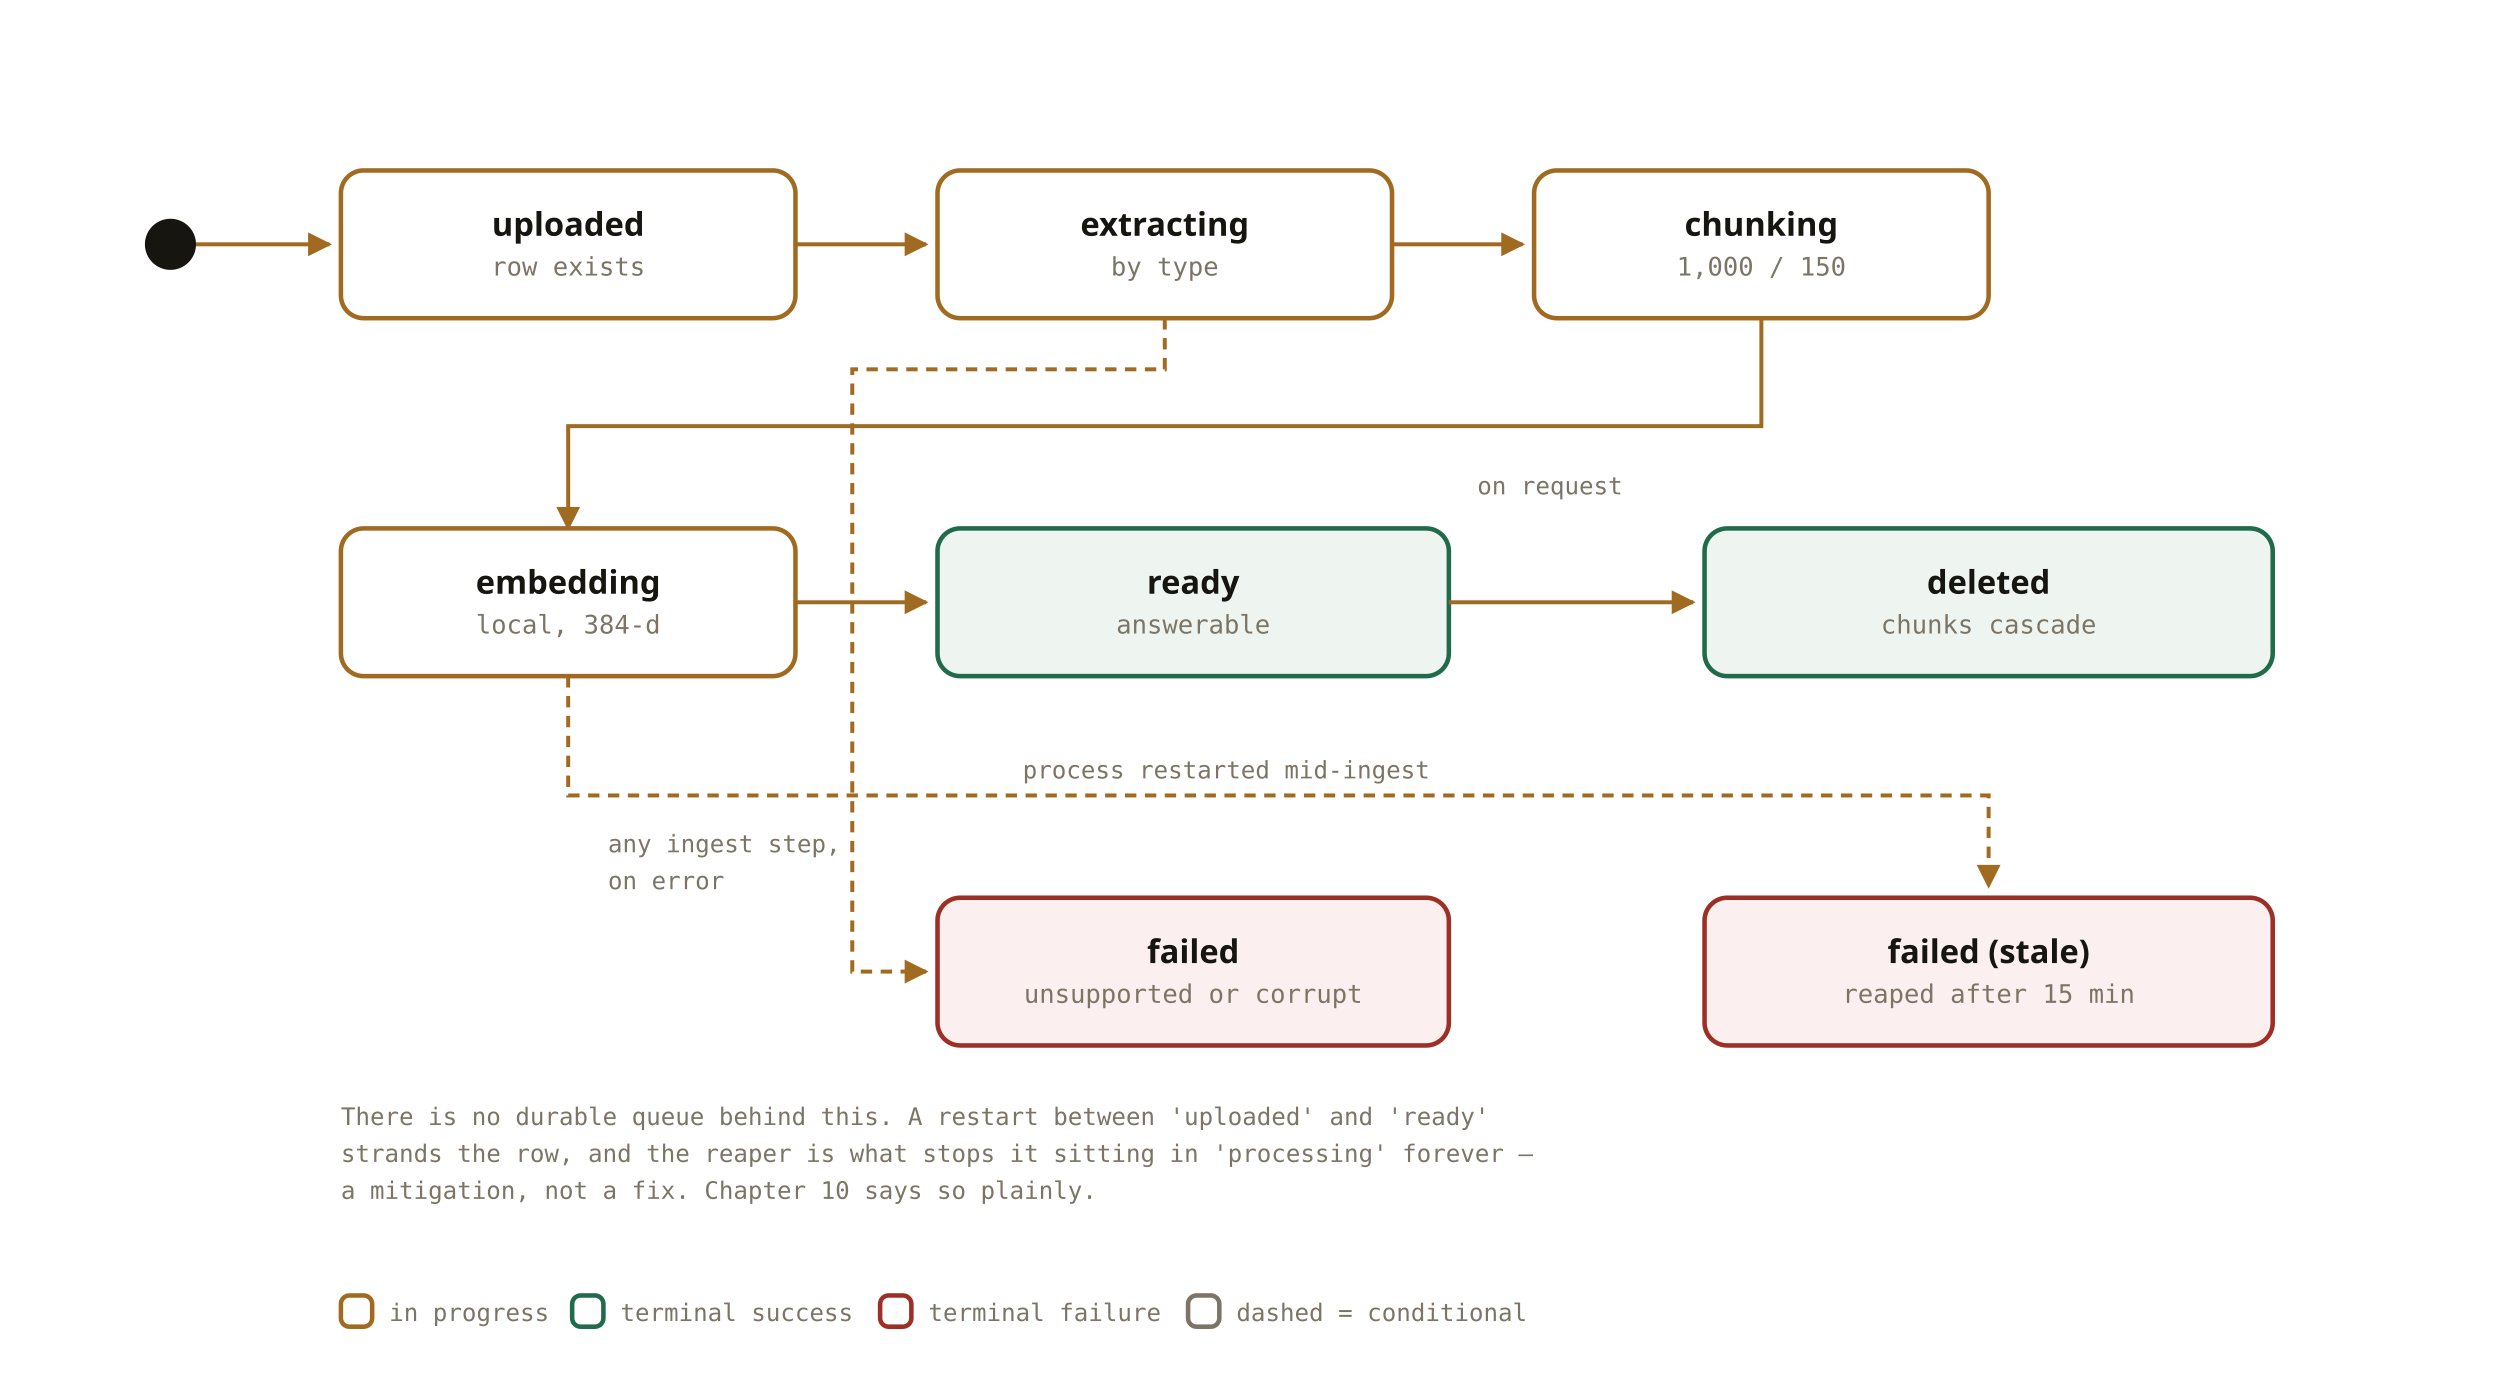
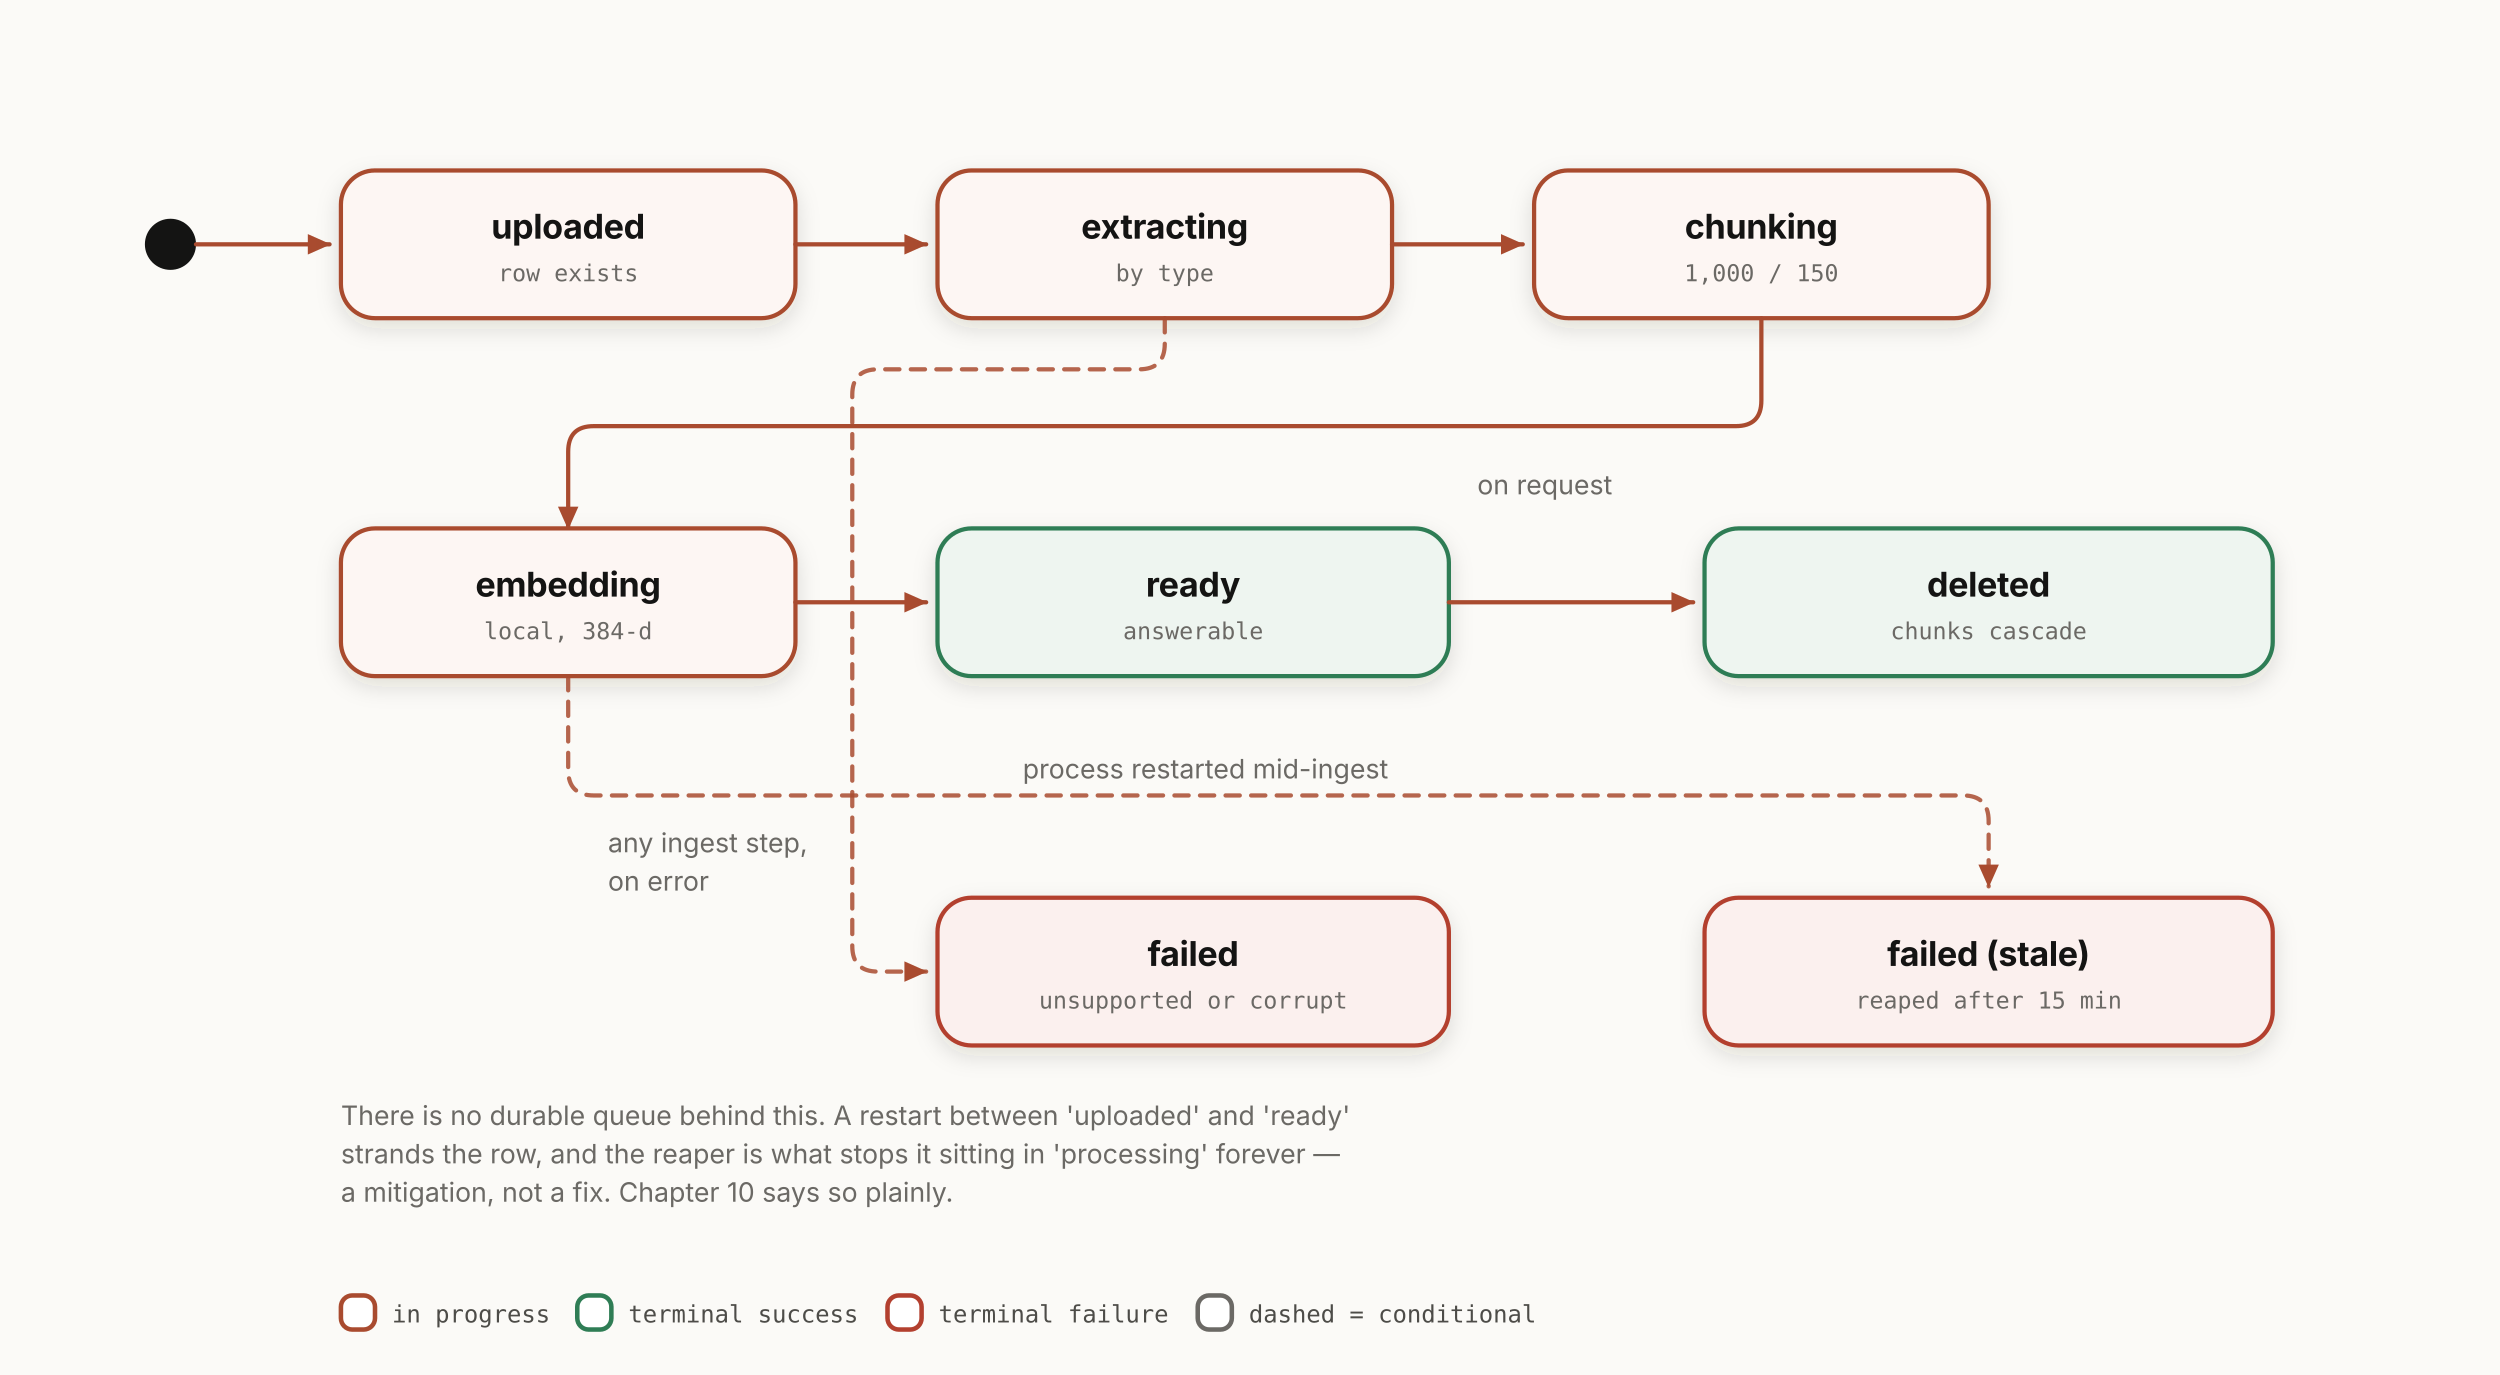
<svg xmlns="http://www.w3.org/2000/svg" viewBox="0 0 880 484" width="880" height="484" role="img">
+   <rect width="880" height="484" fill="#fbfaf7" />
  <defs>
-     <marker id="a" viewBox="0 0 10 10" refX="9" refY="5" markerWidth="6" markerHeight="6" orient="auto">
-       <path d="M0,0 L10,5 L0,10 z" fill="#7c7566" />
+     <marker id="ar-n" viewBox="0 0 10 10" refX="8.5" refY="5" markerWidth="6" markerHeight="6" orient="auto-start-reverse">
+       <path d="M0,1 L9,5 L0,9 z" fill="#6b6965" />
    </marker>
-     <marker id="ab" viewBox="0 0 10 10" refX="9" refY="5" markerWidth="6" markerHeight="6" orient="auto">
-       <path d="M0,0 L10,5 L0,10 z" fill="#a06b21" />
+     <marker id="ar-a" viewBox="0 0 10 10" refX="8.5" refY="5" markerWidth="6" markerHeight="6" orient="auto-start-reverse">
+       <path d="M0,1 L9,5 L0,9 z" fill="#a94b2f" />
    </marker>
-     <marker id="at" viewBox="0 0 10 10" refX="9" refY="5" markerWidth="6" markerHeight="6" orient="auto">
-       <path d="M0,0 L10,5 L0,10 z" fill="#1d5f63" />
+     <marker id="ar-t" viewBox="0 0 10 10" refX="8.5" refY="5" markerWidth="6" markerHeight="6" orient="auto-start-reverse">
+       <path d="M0,1 L9,5 L0,9 z" fill="#1d5f63" />
    </marker>
-     <marker id="ap" viewBox="0 0 10 10" refX="9" refY="5" markerWidth="6" markerHeight="6" orient="auto">
-       <path d="M0,0 L10,5 L0,10 z" fill="#6b3352" />
+     <marker id="ar-p" viewBox="0 0 10 10" refX="8.5" refY="5" markerWidth="6" markerHeight="6" orient="auto-start-reverse">
+       <path d="M0,1 L9,5 L0,9 z" fill="#6b3352" />
    </marker>
-     <marker id="open" viewBox="0 0 10 10" refX="9" refY="5" markerWidth="7" markerHeight="7" orient="auto">
-       <path d="M0,0 L10,5 L0,10" fill="none" stroke="#7c7566" stroke-width="1.4" />
+     <marker id="ar-g" viewBox="0 0 10 10" refX="8.5" refY="5" markerWidth="6" markerHeight="6" orient="auto-start-reverse">
+       <path d="M0,1 L9,5 L0,9 z" fill="#2f7d55" />
    </marker>
+     <marker id="ar-r" viewBox="0 0 10 10" refX="8.5" refY="5" markerWidth="6" markerHeight="6" orient="auto-start-reverse">
+       <path d="M0,1 L9,5 L0,9 z" fill="#b3402f" />
+     </marker>
+     <filter id="card" x="-25%" y="-25%" width="150%" height="170%">
+       <feDropShadow dx="0" dy="3" stdDeviation="4" flood-color="#3c3226" flood-opacity="0.13" />
+     </filter>
+     <filter id="lift" x="-25%" y="-25%" width="150%" height="170%">
+       <feDropShadow dx="0" dy="1" stdDeviation="1.6" flood-color="#3c3226" flood-opacity="0.10" />
+     </filter>
  </defs>
  <style>
-   .t  { font-family:'Plus Jakarta Sans',sans-serif; font-size:11.5px; fill:#16150f; font-weight:600 }
-   .tc { font-family:'Plus Jakarta Sans',sans-serif; font-size:11.5px; fill:#16150f; font-weight:600; text-anchor:middle }
-   .s  { font-family:'JetBrains Mono',monospace; font-size:9px; fill:#7c7566 }
-   .sc { font-family:'JetBrains Mono',monospace; font-size:9px; fill:#7c7566; text-anchor:middle }
-   .lb { font-family:'JetBrains Mono',monospace; font-size:8.5px; fill:#7c7566 }
-   .lbc{ font-family:'JetBrains Mono',monospace; font-size:8.5px; fill:#7c7566; text-anchor:middle }
-   .cap{ font-family:'JetBrains Mono',monospace; font-size:9px; letter-spacing:.1em; text-anchor:middle }
-   .ln { stroke:#7c7566; stroke-width:1.3; fill:none; marker-end:url(#a) }
-   .lnb{ stroke:#a06b21; stroke-width:1.4; fill:none; marker-end:url(#ab) }
-   .lnt{ stroke:#1d5f63; stroke-width:1.4; fill:none; marker-end:url(#at) }
-   .lnp{ stroke:#6b3352; stroke-width:1.4; fill:none; marker-end:url(#ap) }
-   .dash{ stroke-dasharray:4 3 }
-   .proc{ fill:#fff; stroke:#a06b21; stroke-width:1.6 }
-   .store{ fill:#f7f4ed; stroke:#1d5f63; stroke-width:1.5 }
-   .ext { fill:#faf6f8; stroke:#6b3352; stroke-width:1.5 }
-   .band{ fill:#faf7f1; stroke:#ddd6c8; stroke-width:1 }
-   .ok  { fill:#eef5f1; stroke:#1f6b4a; stroke-width:1.6 }
-   .bad { fill:#fbf0ef; stroke:#9c2f26; stroke-width:1.6 }
+  .ttl { font-family:'Plus Jakarta Sans',-apple-system,BlinkMacSystemFont,sans-serif; font-size:12px; font-weight:700; fill:#141413;
+         letter-spacing:-.01em; text-anchor:middle }
+  .sub { font-family:'JetBrains Mono',Menlo,Consolas,monospace; font-size:8.2px; fill:#6b6965; text-anchor:middle }
+  .lbl { font-family:'JetBrains Mono',Menlo,Consolas,monospace; font-size:8.4px; fill:#4d4c48 }
+  .lblc{ font-family:'JetBrains Mono',Menlo,Consolas,monospace; font-size:8.4px; fill:#4d4c48; text-anchor:middle }
+  .eyb { font-family:'JetBrains Mono',Menlo,Consolas,monospace; font-size:8.6px; font-weight:600; letter-spacing:.14em }
+  .idx { font-family:'JetBrains Mono',Menlo,Consolas,monospace; font-size:8px; font-weight:600; text-anchor:middle }
+  .note{ font-family:'Plus Jakarta Sans',-apple-system,BlinkMacSystemFont,sans-serif; font-size:9.4px; fill:#6b6965 }
+  .ln  { fill:none; stroke:#6b6965; stroke-width:1.25; stroke-linecap:round;
+         marker-end:url(#ar-n) }
+  .lna { fill:none; stroke:#a94b2f; stroke-width:1.5; stroke-linecap:round;
+         marker-end:url(#ar-a) }
+  .lnt { fill:none; stroke:#1d5f63; stroke-width:1.4; stroke-linecap:round;
+         marker-end:url(#ar-t) }
+  .lnp { fill:none; stroke:#6b3352; stroke-width:1.4; stroke-linecap:round;
+         marker-end:url(#ar-p) }
+  .dash{ stroke-dasharray:5 4; stroke-opacity:.85 }
</style>
-   <rect width="880" height="484" fill="#ffffff" />
-   <circle cx="60" cy="86" r="9" fill="#16150f" />
-   <path class="lnb" d="M69,86 L116,86" />
-   <rect class="proc" x="120" y="60" width="160" height="52" rx="8" />
-   <text class="tc" x="200.0" y="83.0">uploaded</text>
-   <text class="sc" x="200.0" y="97.0">row exists</text>
-   <path class="lnb" d="M280,86 L326,86" />
-   <rect class="proc" x="330" y="60" width="160" height="52" rx="8" />
-   <text class="tc" x="410.0" y="83.0">extracting</text>
-   <text class="sc" x="410.0" y="97.0">by type</text>
-   <path class="lnb" d="M490,86 L536,86" />
-   <rect class="proc" x="540" y="60" width="160" height="52" rx="8" />
-   <text class="tc" x="620.0" y="83.0">chunking</text>
-   <text class="sc" x="620.0" y="97.0">1,000 / 150</text>
-   <path class="lnb" d="M620,112 L620,150 L200,150 L200,186" />
-   <rect class="proc" x="120" y="186" width="160" height="52" rx="8" />
-   <text class="tc" x="200.0" y="209.0">embedding</text>
-   <text class="sc" x="200.0" y="223.0">local, 384-d</text>
-   <path class="lnb" d="M280,212 L326,212" />
-   <rect class="ok" x="330" y="186" width="180" height="52" rx="8" />
-   <text class="tc" x="420.0" y="209.0">ready</text>
-   <text class="sc" x="420.0" y="223.0">answerable</text>
-   <rect class="bad" x="330" y="316" width="180" height="52" rx="8" />
-   <text class="tc" x="420.0" y="339.0">failed</text>
-   <text class="sc" x="420.0" y="353.0">unsupported or corrupt</text>
-   <path class="lnb dash" d="M410,112 L410,130 L300,130 L300,342 L326,342" />
-   <text class="lb" x="214" y="300" fill="#9c2f26">any ingest step,</text>
-   <text class="lb" x="214" y="313" fill="#9c2f26">on error</text>
-   <rect class="bad" x="600" y="316" width="200" height="52" rx="8" />
-   <text class="tc" x="700.0" y="339.0">failed (stale)</text>
-   <text class="sc" x="700.0" y="353.0">reaped after 15 min</text>
-   <path class="lnb dash" d="M200,238 L200,280 L700,280 L700,312" />
-   <text class="lb" x="360" y="274" fill="#8a6314">process restarted mid-ingest</text>
-   <rect class="ok" x="600" y="186" width="200" height="52" rx="8" />
-   <text class="tc" x="700.0" y="209.0">deleted</text>
-   <text class="sc" x="700.0" y="223.0">chunks cascade</text>
-   <path class="lnb" d="M510,212 L596,212" />
-   <text class="lb" x="520" y="174" fill="#a06b21">on request</text>
-   <text class="lb" x="120" y="396" fill="#7c7566">There is no durable queue behind this. A restart between 'uploaded' and 'ready'</text>
-   <text class="lb" x="120" y="409" fill="#7c7566">strands the row, and the reaper is what stops it sitting in 'processing' forever —</text>
-   <text class="lb" x="120" y="422" fill="#7c7566">a mitigation, not a fix. Chapter 10 says so plainly.</text>
-   <rect x="120" y="456" width="11" height="11" rx="3" fill="#fff" stroke="#a06b21" stroke-width="1.6" />
-   <text class="lb" x="137" y="465">in progress</text>
-   <rect x="201.4" y="456" width="11" height="11" rx="3" fill="#fff" stroke="#1f6b4a" stroke-width="1.6" />
-   <text class="lb" x="218.4" y="465">terminal success</text>
-   <rect x="309.8" y="456" width="11" height="11" rx="3" fill="#fff" stroke="#9c2f26" stroke-width="1.6" />
-   <text class="lb" x="326.8" y="465">terminal failure</text>
-   <rect x="418.2" y="456" width="11" height="11" rx="3" fill="#fff" stroke="#7c7566" stroke-width="1.6" />
-   <text class="lb" x="435.2" y="465">dashed = conditional</text>
+   <circle cx="60" cy="86" r="9" fill="#141413" />
+   <path class="lna" d="M69,86 L116,86" />
+   <rect x="120" y="60" width="160" height="52" rx="12" fill="#fdf6f3" stroke="#a94b2f" stroke-width="1.5" filter="url(#card)" />
+   <text class="ttl" x="200.0" y="84.0">uploaded</text>
+   <text class="sub" x="200.0" y="99.0">row exists</text>
+   <path class="lna" d="M280,86 L326,86" />
+   <rect x="330" y="60" width="160" height="52" rx="12" fill="#fdf6f3" stroke="#a94b2f" stroke-width="1.5" filter="url(#card)" />
+   <text class="ttl" x="410.0" y="84.0">extracting</text>
+   <text class="sub" x="410.0" y="99.0">by type</text>
+   <path class="lna" d="M490,86 L536,86" />
+   <rect x="540" y="60" width="160" height="52" rx="12" fill="#fdf6f3" stroke="#a94b2f" stroke-width="1.5" filter="url(#card)" />
+   <text class="ttl" x="620.0" y="84.0">chunking</text>
+   <text class="sub" x="620.0" y="99.0">1,000 / 150</text>
+   <path class="lna" d="M620,112 L620.0,141.0 Q620,150 611.0,150.0 L209.0,150.0 Q200,150 200.0,159.0 L200,186" />
+   <rect x="120" y="186" width="160" height="52" rx="12" fill="#fdf6f3" stroke="#a94b2f" stroke-width="1.5" filter="url(#card)" />
+   <text class="ttl" x="200.0" y="210.0">embedding</text>
+   <text class="sub" x="200.0" y="225.0">local, 384-d</text>
+   <path class="lna" d="M280,212 L326,212" />
+   <rect x="330" y="186" width="180" height="52" rx="12" fill="#eef5f0" stroke="#2f7d55" stroke-width="1.5" filter="url(#card)" />
+   <text class="ttl" x="420.0" y="210.0">ready</text>
+   <text class="sub" x="420.0" y="225.0">answerable</text>
+   <rect x="330" y="316" width="180" height="52" rx="12" fill="#fbf0ee" stroke="#b3402f" stroke-width="1.5" filter="url(#card)" />
+   <text class="ttl" x="420.0" y="340.0">failed</text>
+   <text class="sub" x="420.0" y="355.0">unsupported or corrupt</text>
+   <path class="lna dash" d="M410,112 L410.0,121.0 Q410,130 401.0,130.0 L309.0,130.0 Q300,130 300.0,139.0 L300.0,333.0 Q300,342 309.0,342.0 L326,342" />
+   <text class="note" x="214" y="300.0" fill="#b3402f">any ingest step,</text>
+   <text class="note" x="214" y="313.5" fill="#b3402f">on error</text>
+   <rect x="600" y="316" width="200" height="52" rx="12" fill="#fbf0ee" stroke="#b3402f" stroke-width="1.5" filter="url(#card)" />
+   <text class="ttl" x="700.0" y="340.0">failed (stale)</text>
+   <text class="sub" x="700.0" y="355.0">reaped after 15 min</text>
+   <path class="lna dash" d="M200,238 L200.0,271.0 Q200,280 209.0,280.0 L691.0,280.0 Q700,280 700.0,289.0 L700,312" />
+   <text class="note" x="360" y="274.0" fill="#a8690d">process restarted mid-ingest</text>
+   <rect x="600" y="186" width="200" height="52" rx="12" fill="#eef5f0" stroke="#2f7d55" stroke-width="1.5" filter="url(#card)" />
+   <text class="ttl" x="700.0" y="210.0">deleted</text>
+   <text class="sub" x="700.0" y="225.0">chunks cascade</text>
+   <path class="lna" d="M510,212 L596,212" />
+   <text class="note" x="520" y="174.0" fill="#a94b2f">on request</text>
+   <text class="note" x="120" y="396.0" fill="#6b6965">There is no durable queue behind this. A restart between 'uploaded' and 'ready'</text>
+   <text class="note" x="120" y="409.5" fill="#6b6965">strands the row, and the reaper is what stops it sitting in 'processing' forever —</text>
+   <text class="note" x="120" y="423.0" fill="#6b6965">a mitigation, not a fix. Chapter 10 says so plainly.</text>
+   <rect x="120" y="456" width="12" height="12" rx="4" fill="#fff" stroke="#a94b2f" stroke-width="1.6" />
+   <text class="lbl" x="138" y="465.5">in progress</text>
+   <rect x="203.2" y="456" width="12" height="12" rx="4" fill="#fff" stroke="#2f7d55" stroke-width="1.6" />
+   <text class="lbl" x="221.2" y="465.5">terminal success</text>
+   <rect x="312.4" y="456" width="12" height="12" rx="4" fill="#fff" stroke="#b3402f" stroke-width="1.6" />
+   <text class="lbl" x="330.4" y="465.5">terminal failure</text>
+   <rect x="421.6" y="456" width="12" height="12" rx="4" fill="#fff" stroke="#6b6965" stroke-width="1.6" />
+   <text class="lbl" x="439.6" y="465.5">dashed = conditional</text>
</svg>
